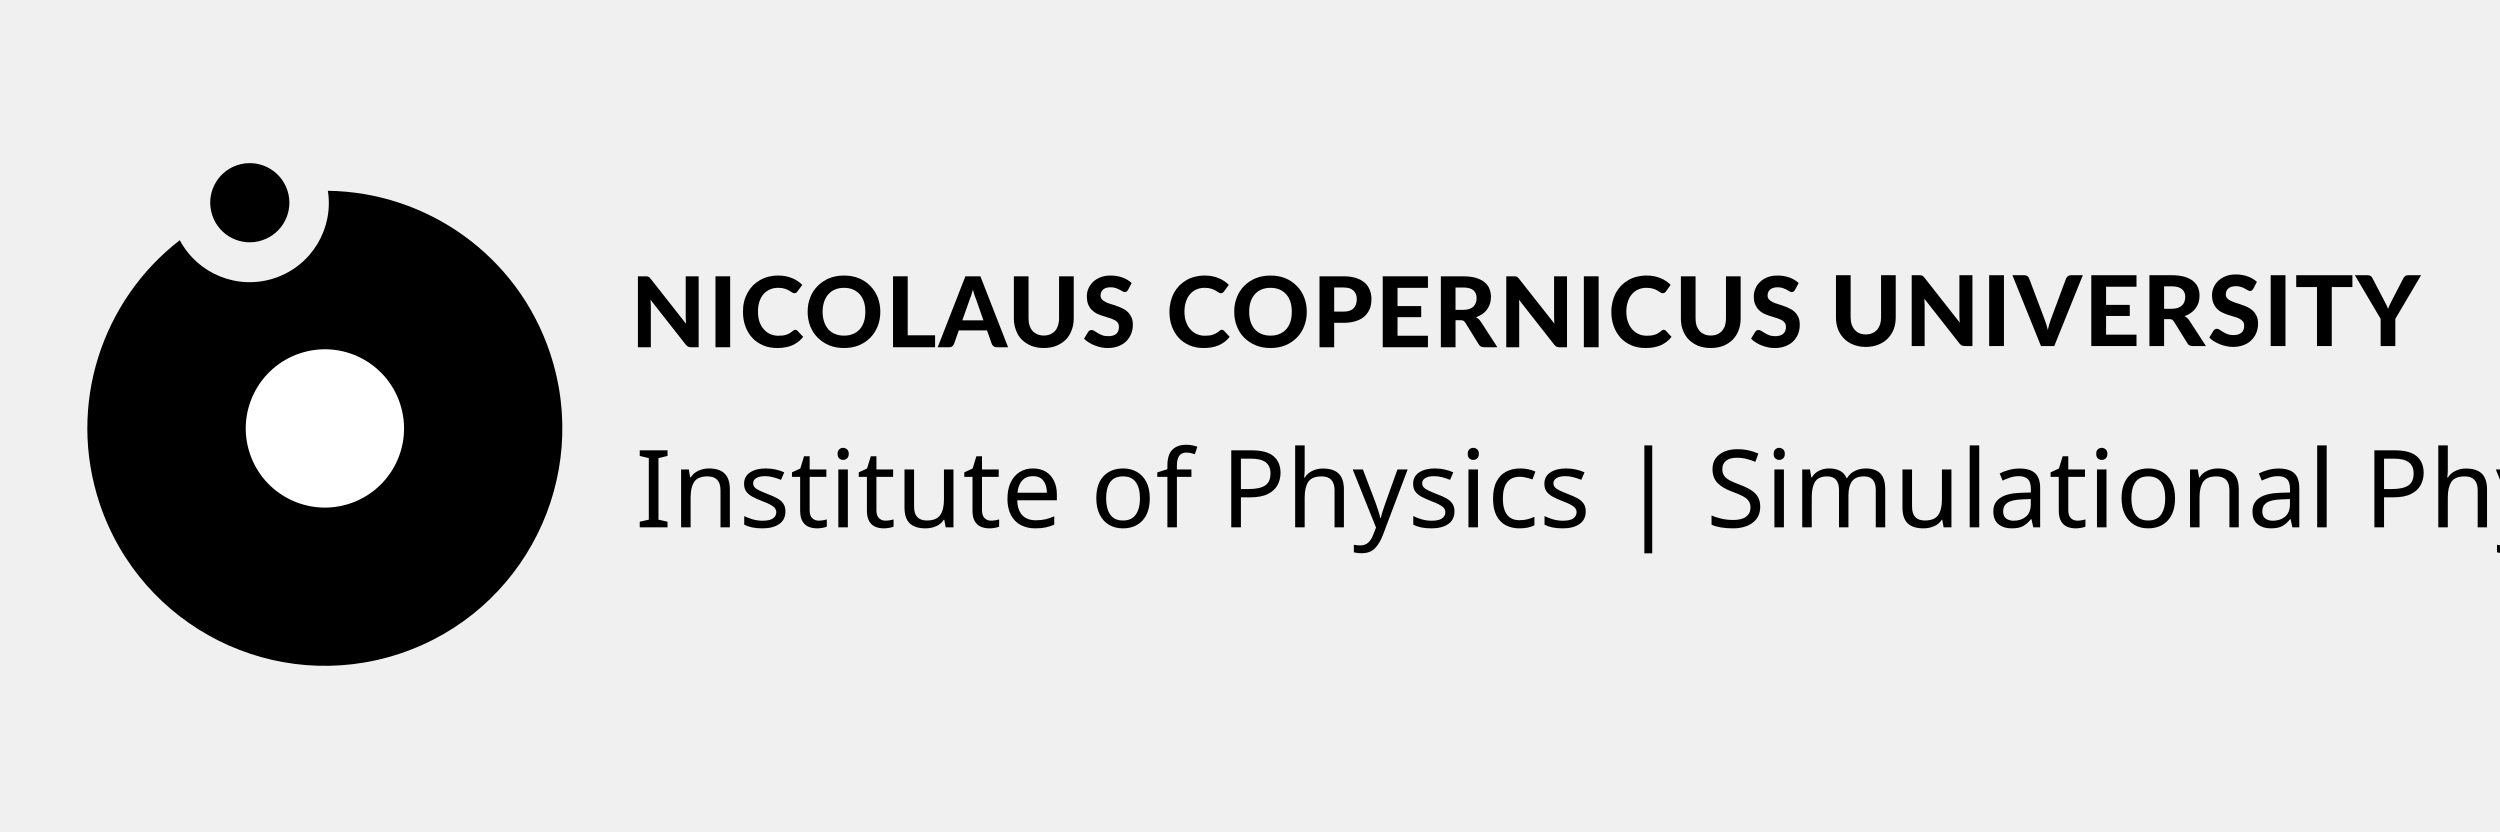
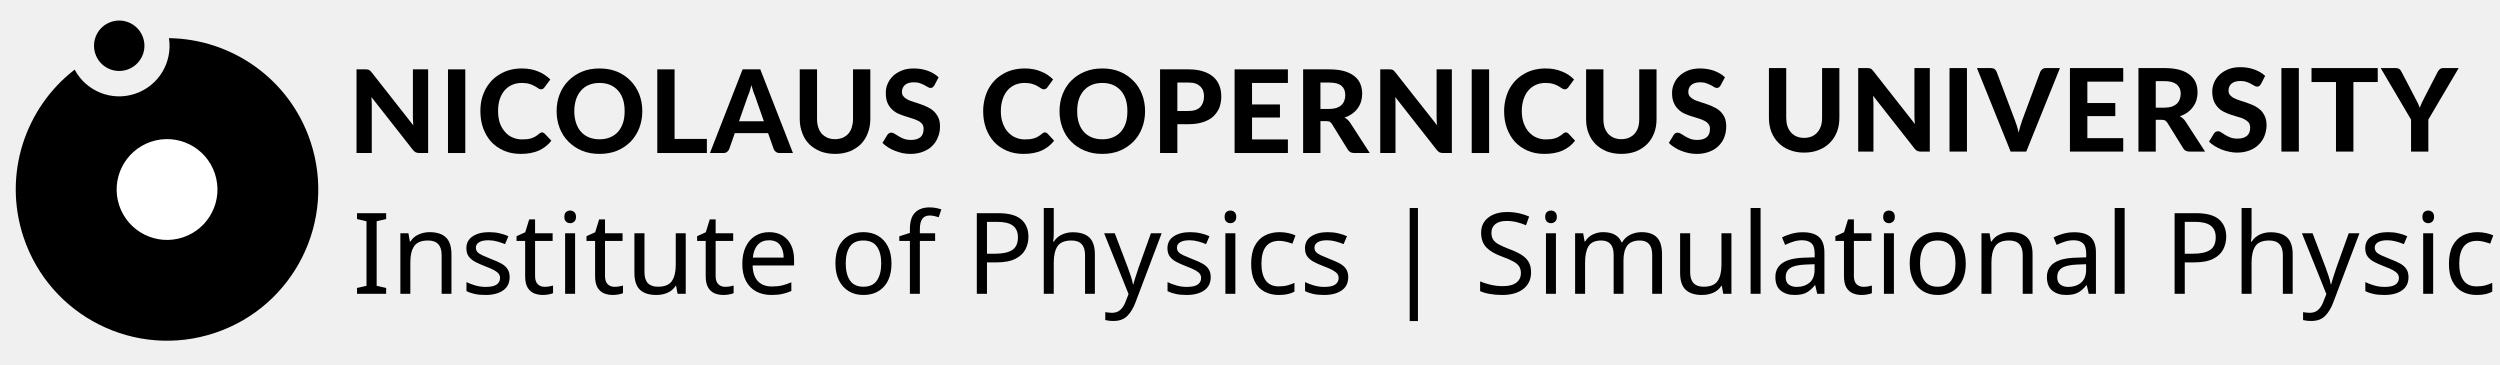
- <svg xmlns="http://www.w3.org/2000/svg" version="1.1" id="Layer_1" x="0px" y="0px" width="521.586" height="173.457" viewBox="0 0 521.586 173.457" enable-background="new 0 0 400 150" xml:space="preserve">
+ <svg xmlns="http://www.w3.org/2000/svg" version="1.1" id="Layer_1" x="0px" y="0px" width="818.928" height="119.457" viewBox="0 0 818.928 119.457" enable-background="new 0 0 400 150" xml:space="preserve">
  <defs id="defs91" />
-   <g id="g4414" transform="matrix(1.028256,0,0,1.028256,6.408283,18.58838)">
+   <g id="g4414" transform="matrix(1.903264,0,0,1.903264,-117.6941,-49.57661)">
    <path style="fill:#000000;fill-opacity:1" id="path9" d="m 125.075,38.009 c 0.088,0 0.176,0.021 0.242,0.065 0.089,0.044 0.155,0.088 0.221,0.132 0.067,0.066 0.132,0.155 0.221,0.243 l 7.208,9.171 c -0.023,-0.243 -0.044,-0.486 -0.044,-0.728 -0.022,-0.242 -0.022,-0.463 -0.022,-0.683 l 0,-8.223 2.624,0 0,14.396 -1.542,0 c -0.221,0 -0.42,-0.043 -0.574,-0.11 -0.176,-0.088 -0.331,-0.22 -0.485,-0.397 l -7.164,-9.126 c 0.021,0.242 0.044,0.462 0.044,0.683 0.021,0.221 0.021,0.441 0.021,0.618 l 0,8.333 -2.624,0 0,-14.397 1.565,0 c 0.132,0 0.22,0 0.309,0.023 z" />
    <polygon transform="translate(-17.03872,-3.975701)" style="fill:#000000;fill-opacity:1" id="polygon11" points="158.958,56.358 155.98,56.358 155.98,41.962 158.958,41.962 " />
    <path style="fill:#000000;fill-opacity:1" id="path13" d="m 155.145,48.832 c 0.154,0 0.288,0.066 0.397,0.177 l 1.191,1.256 c -0.573,0.75 -1.301,1.3 -2.16,1.698 -0.861,0.376 -1.897,0.573 -3.087,0.573 -1.081,0 -2.05,-0.176 -2.91,-0.55 -0.859,-0.376 -1.588,-0.882 -2.183,-1.522 -0.596,-0.661 -1.058,-1.433 -1.39,-2.337 -0.331,-0.905 -0.485,-1.896 -0.485,-2.955 0,-0.705 0.066,-1.388 0.221,-2.027 0.153,-0.64 0.397,-1.235 0.684,-1.786 0.308,-0.551 0.661,-1.036 1.079,-1.478 0.42,-0.419 0.905,-0.793 1.434,-1.102 0.529,-0.309 1.103,-0.552 1.72,-0.706 0.617,-0.154 1.3,-0.243 2.005,-0.243 0.53,0 1.014,0.044 1.5,0.133 0.462,0.088 0.904,0.22 1.322,0.396 0.397,0.154 0.793,0.353 1.125,0.596 0.353,0.242 0.662,0.484 0.947,0.771 l -1.014,1.366 c -0.044,0.088 -0.132,0.155 -0.221,0.22 -0.088,0.067 -0.22,0.111 -0.373,0.111 -0.155,0 -0.31,-0.066 -0.486,-0.176 -0.153,-0.11 -0.352,-0.243 -0.594,-0.375 -0.222,-0.133 -0.529,-0.265 -0.882,-0.375 -0.353,-0.11 -0.793,-0.176 -1.344,-0.176 -0.596,0 -1.146,0.109 -1.653,0.33 -0.508,0.221 -0.926,0.529 -1.302,0.949 -0.352,0.419 -0.638,0.925 -0.836,1.521 -0.198,0.596 -0.287,1.278 -0.287,2.05 0,0.772 0.111,1.478 0.308,2.072 0.221,0.595 0.53,1.125 0.904,1.521 0.353,0.419 0.793,0.75 1.3,0.948 0.508,0.221 1.036,0.331 1.61,0.331 0.331,0 0.64,-0.022 0.903,-0.044 0.287,-0.044 0.529,-0.087 0.771,-0.176 0.221,-0.067 0.442,-0.177 0.662,-0.309 0.199,-0.11 0.418,-0.287 0.617,-0.462 0.088,-0.066 0.155,-0.111 0.243,-0.155 0.067,-0.043 0.155,-0.065 0.264,-0.065 z" />
    <path style="fill:#000000;fill-opacity:1" id="path15" d="m 169.343,45.172 c 0,-0.749 -0.088,-1.433 -0.286,-2.027 -0.199,-0.596 -0.484,-1.102 -0.86,-1.521 -0.375,-0.419 -0.838,-0.75 -1.367,-0.971 -0.529,-0.22 -1.124,-0.33 -1.808,-0.33 -0.683,0 -1.279,0.109 -1.808,0.33 -0.55,0.221 -0.992,0.551 -1.366,0.971 -0.375,0.419 -0.663,0.925 -0.861,1.521 -0.197,0.595 -0.309,1.278 -0.309,2.027 0,0.772 0.112,1.456 0.309,2.05 0.198,0.596 0.485,1.104 0.861,1.522 0.374,0.419 0.815,0.728 1.366,0.948 0.529,0.221 1.125,0.331 1.808,0.331 0.684,0 1.279,-0.109 1.808,-0.331 0.529,-0.221 0.993,-0.529 1.367,-0.948 0.375,-0.418 0.661,-0.926 0.86,-1.522 0.198,-0.594 0.286,-1.277 0.286,-2.05 z m 3.042,0 c 0,1.059 -0.176,2.028 -0.528,2.932 -0.353,0.905 -0.861,1.676 -1.499,2.337 -0.64,0.64 -1.411,1.168 -2.315,1.544 -0.903,0.374 -1.918,0.55 -3.021,0.55 -1.102,0 -2.115,-0.176 -3.02,-0.55 -0.903,-0.376 -1.675,-0.904 -2.314,-1.544 -0.663,-0.661 -1.169,-1.433 -1.521,-2.337 -0.352,-0.904 -0.528,-1.873 -0.528,-2.932 0,-1.036 0.176,-2.027 0.528,-2.91 0.353,-0.903 0.859,-1.675 1.521,-2.336 0.64,-0.64 1.411,-1.169 2.314,-1.544 0.905,-0.374 1.918,-0.551 3.02,-0.551 1.103,0 2.118,0.177 3.021,0.551 0.904,0.375 1.676,0.904 2.315,1.565 0.638,0.639 1.146,1.433 1.499,2.314 0.352,0.906 0.528,1.876 0.528,2.911 z" />
    <polygon transform="translate(-17.03872,-3.975701)" style="fill:#000000;fill-opacity:1" id="polygon17" points="192.003,41.962 194.979,41.962 194.979,53.933 200.536,53.933 200.536,56.358 192.003,56.358 " />
    <path style="fill:#000000;fill-opacity:1" id="path19" d="m 189.03,46.915 4.277,0 -1.543,-4.409 c -0.111,-0.221 -0.2,-0.507 -0.31,-0.816 -0.088,-0.308 -0.199,-0.639 -0.286,-0.993 -0.11,0.354 -0.2,0.707 -0.288,1.015 -0.109,0.31 -0.197,0.595 -0.308,0.816 l -1.542,4.387 z m 9.281,5.467 -2.315,0 c -0.263,0 -0.462,-0.065 -0.615,-0.199 -0.177,-0.109 -0.288,-0.265 -0.375,-0.462 l -0.97,-2.756 -5.732,0 -0.969,2.756 c -0.067,0.175 -0.179,0.309 -0.355,0.462 -0.152,0.134 -0.373,0.199 -0.615,0.199 l -2.336,0 5.619,-14.396 3.045,0 5.618,14.396 z" />
    <path style="fill:#000000;fill-opacity:1" id="path21" d="m 205.565,50.001 c 0.484,0 0.904,-0.087 1.301,-0.243 0.375,-0.176 0.705,-0.396 0.971,-0.683 0.264,-0.309 0.461,-0.662 0.596,-1.08 0.131,-0.441 0.219,-0.905 0.219,-1.433 l 0,-8.576 2.977,0 0,8.576 c 0,0.86 -0.154,1.676 -0.441,2.403 -0.264,0.727 -0.684,1.366 -1.189,1.896 -0.529,0.507 -1.17,0.925 -1.918,1.235 -0.75,0.286 -1.588,0.44 -2.514,0.44 -0.947,0 -1.785,-0.154 -2.535,-0.44 -0.748,-0.31 -1.389,-0.728 -1.918,-1.235 -0.529,-0.53 -0.926,-1.168 -1.189,-1.896 -0.287,-0.728 -0.443,-1.543 -0.443,-2.403 l 0,-8.576 2.979,0 0,8.576 c 0,0.528 0.064,0.992 0.219,1.433 0.133,0.418 0.332,0.771 0.596,1.08 0.266,0.286 0.596,0.506 0.969,0.683 0.396,0.156 0.812,0.243 1.32,0.243 z" />
    <path style="fill:#000000;fill-opacity:1" id="path23" d="m 222.652,40.742 c -0.111,0.155 -0.201,0.265 -0.289,0.331 -0.086,0.066 -0.219,0.11 -0.373,0.11 -0.156,0 -0.309,-0.044 -0.463,-0.154 -0.176,-0.11 -0.375,-0.22 -0.596,-0.332 -0.221,-0.109 -0.484,-0.241 -0.771,-0.33 -0.287,-0.11 -0.641,-0.154 -1.035,-0.154 -0.684,0 -1.191,0.154 -1.545,0.462 -0.33,0.31 -0.508,0.707 -0.508,1.191 0,0.331 0.09,0.595 0.287,0.794 0.176,0.221 0.443,0.396 0.727,0.551 0.309,0.155 0.664,0.287 1.059,0.397 0.398,0.132 0.797,0.243 1.191,0.396 0.42,0.133 0.816,0.31 1.213,0.508 0.373,0.176 0.729,0.418 1.035,0.705 0.311,0.309 0.553,0.662 0.752,1.08 0.197,0.419 0.287,0.925 0.287,1.521 0,0.662 -0.111,1.279 -0.355,1.852 -0.221,0.573 -0.549,1.059 -0.99,1.499 -0.422,0.419 -0.949,0.75 -1.588,0.993 -0.617,0.243 -1.344,0.375 -2.141,0.375 -0.463,0 -0.902,-0.044 -1.365,-0.132 -0.441,-0.11 -0.883,-0.221 -1.301,-0.396 -0.418,-0.155 -0.816,-0.353 -1.191,-0.596 -0.373,-0.222 -0.682,-0.486 -0.971,-0.771 l 0.861,-1.412 c 0.086,-0.11 0.176,-0.198 0.307,-0.264 0.111,-0.067 0.244,-0.089 0.377,-0.089 0.176,0 0.354,0.066 0.551,0.199 0.197,0.132 0.441,0.265 0.684,0.418 0.264,0.176 0.572,0.309 0.904,0.442 0.33,0.132 0.75,0.197 1.234,0.197 0.684,0 1.213,-0.154 1.609,-0.463 0.377,-0.33 0.551,-0.794 0.551,-1.432 0,-0.354 -0.088,-0.662 -0.264,-0.882 -0.199,-0.221 -0.441,-0.419 -0.752,-0.552 -0.307,-0.154 -0.639,-0.286 -1.033,-0.397 -0.398,-0.11 -0.795,-0.243 -1.191,-0.375 -0.42,-0.132 -0.816,-0.286 -1.213,-0.463 -0.398,-0.199 -0.727,-0.441 -1.037,-0.75 -0.309,-0.286 -0.551,-0.661 -0.75,-1.124 -0.176,-0.44 -0.264,-1.014 -0.264,-1.675 0,-0.53 0.088,-1.059 0.309,-1.543 0.223,-0.507 0.529,-0.948 0.926,-1.345 0.418,-0.397 0.928,-0.706 1.521,-0.948 0.596,-0.243 1.279,-0.353 2.051,-0.353 0.859,0 1.676,0.133 2.402,0.396 0.75,0.265 1.369,0.64 1.875,1.125 l -0.727,1.39 z" />
    <path style="fill:#000000;fill-opacity:1" id="path25" d="m 241.678,48.832 c 0.154,0 0.307,0.066 0.42,0.177 l 1.166,1.256 c -0.572,0.75 -1.301,1.3 -2.16,1.698 -0.859,0.376 -1.895,0.573 -3.086,0.573 -1.08,0 -2.049,-0.176 -2.91,-0.55 -0.861,-0.376 -1.588,-0.882 -2.184,-1.522 -0.596,-0.661 -1.057,-1.433 -1.389,-2.337 -0.33,-0.905 -0.484,-1.896 -0.484,-2.955 0,-0.705 0.088,-1.388 0.242,-2.027 0.154,-0.639 0.375,-1.235 0.662,-1.786 0.309,-0.551 0.66,-1.036 1.08,-1.478 0.418,-0.419 0.904,-0.793 1.432,-1.102 0.529,-0.309 1.102,-0.552 1.721,-0.706 0.641,-0.154 1.301,-0.243 2.006,-0.243 0.529,0 1.037,0.044 1.5,0.133 0.484,0.088 0.924,0.22 1.322,0.396 0.418,0.154 0.793,0.353 1.145,0.596 0.332,0.242 0.664,0.484 0.928,0.771 l -0.99,1.366 c -0.068,0.088 -0.135,0.155 -0.244,0.22 -0.088,0.067 -0.221,0.111 -0.377,0.111 -0.152,0 -0.307,-0.066 -0.484,-0.176 -0.152,-0.11 -0.352,-0.243 -0.594,-0.375 -0.221,-0.133 -0.508,-0.265 -0.881,-0.375 -0.354,-0.11 -0.795,-0.176 -1.346,-0.176 -0.596,0 -1.146,0.109 -1.654,0.33 -0.484,0.221 -0.926,0.529 -1.279,0.949 -0.375,0.419 -0.639,0.925 -0.836,1.521 -0.199,0.595 -0.309,1.278 -0.309,2.05 0,0.772 0.109,1.478 0.33,2.072 0.221,0.595 0.506,1.125 0.881,1.521 0.375,0.419 0.816,0.75 1.301,0.948 0.508,0.221 1.037,0.331 1.611,0.331 0.328,0 0.639,-0.022 0.902,-0.044 0.285,-0.044 0.531,-0.087 0.771,-0.176 0.244,-0.067 0.463,-0.177 0.662,-0.309 0.221,-0.11 0.42,-0.287 0.639,-0.462 0.066,-0.066 0.154,-0.111 0.223,-0.155 0.087,-0.043 0.173,-0.065 0.263,-0.065 z" />
    <path style="fill:#000000;fill-opacity:1" id="path27" d="m 255.873,45.172 c 0,-0.749 -0.088,-1.433 -0.283,-2.027 -0.201,-0.596 -0.486,-1.102 -0.861,-1.521 -0.375,-0.419 -0.84,-0.75 -1.367,-0.971 -0.529,-0.22 -1.125,-0.33 -1.809,-0.33 -0.66,0 -1.279,0.109 -1.807,0.33 -0.529,0.221 -0.992,0.551 -1.367,0.971 -0.375,0.419 -0.66,0.925 -0.861,1.521 -0.197,0.595 -0.285,1.278 -0.285,2.027 0,0.772 0.088,1.456 0.285,2.05 0.201,0.596 0.486,1.104 0.861,1.522 0.375,0.419 0.838,0.728 1.367,0.948 0.527,0.221 1.146,0.331 1.807,0.331 0.684,0 1.279,-0.109 1.809,-0.331 0.527,-0.221 0.992,-0.529 1.367,-0.948 0.375,-0.418 0.66,-0.926 0.861,-1.522 0.195,-0.594 0.283,-1.277 0.283,-2.05 z m 3.043,0 c 0,1.059 -0.176,2.028 -0.527,2.932 -0.354,0.905 -0.838,1.676 -1.502,2.337 -0.639,0.64 -1.41,1.168 -2.313,1.544 -0.904,0.374 -1.918,0.55 -3.021,0.55 -1.103,0 -2.096,-0.176 -2.998,-0.55 -0.924,-0.376 -1.697,-0.904 -2.338,-1.544 -0.66,-0.661 -1.145,-1.433 -1.498,-2.337 -0.352,-0.904 -0.527,-1.873 -0.527,-2.932 0,-1.036 0.176,-2.027 0.527,-2.91 0.354,-0.903 0.838,-1.675 1.498,-2.336 0.641,-0.64 1.414,-1.169 2.338,-1.544 0.902,-0.374 1.895,-0.551 2.998,-0.551 1.103,0 2.117,0.177 3.021,0.551 0.902,0.375 1.674,0.904 2.313,1.565 0.664,0.639 1.148,1.433 1.502,2.314 0.351,0.906 0.527,1.876 0.527,2.911 z" />
    <path style="fill:#000000;fill-opacity:1" id="path29" d="m 264.473,45.15 1.895,0 c 0.928,0 1.609,-0.22 2.051,-0.683 0.42,-0.441 0.641,-1.059 0.641,-1.83 0,-0.375 -0.045,-0.684 -0.154,-0.992 -0.111,-0.287 -0.289,-0.53 -0.508,-0.75 -0.221,-0.2 -0.486,-0.375 -0.838,-0.485 -0.332,-0.11 -0.729,-0.154 -1.191,-0.154 l -1.895,0 0,4.894 z m 0,2.272 0,4.96 -2.977,0 0,-14.396 4.871,0 c 0.973,0 1.832,0.11 2.559,0.353 0.705,0.221 1.301,0.551 1.764,0.97 0.463,0.397 0.793,0.904 1.014,1.477 0.221,0.551 0.33,1.168 0.33,1.852 0,0.706 -0.109,1.344 -0.33,1.94 -0.242,0.573 -0.596,1.08 -1.057,1.521 -0.463,0.419 -1.059,0.75 -1.766,0.97 -0.727,0.243 -1.564,0.354 -2.514,0.354 l -1.894,0 z" />
    <polygon transform="translate(-17.03872,-3.975701)" style="fill:#000000;fill-opacity:1" id="polygon31" points="299.17,48.003 299.17,50.251 294.365,50.251 294.365,54.021 300.537,54.021 300.537,56.358 291.365,56.358 291.365,41.962 300.537,41.962 300.537,44.3 294.365,44.3 294.365,48.003 " />
    <path style="fill:#000000;fill-opacity:1" id="path33" d="m 289.098,44.797 1.521,0 c 0.484,0 0.902,-0.066 1.258,-0.176 0.352,-0.132 0.639,-0.286 0.857,-0.507 0.221,-0.22 0.375,-0.463 0.484,-0.771 0.111,-0.287 0.156,-0.595 0.156,-0.948 0,-0.684 -0.221,-1.213 -0.662,-1.587 -0.463,-0.375 -1.146,-0.551 -2.072,-0.551 l -1.543,0 0,4.54 z m 0,2.096 0,5.489 -2.979,0 0,-14.396 4.521,0 c 0.992,0 1.852,0.11 2.578,0.309 0.707,0.22 1.303,0.507 1.744,0.882 0.463,0.352 0.793,0.793 1.012,1.322 0.199,0.507 0.311,1.058 0.311,1.675 0,0.485 -0.066,0.925 -0.199,1.367 -0.133,0.418 -0.33,0.815 -0.594,1.168 -0.242,0.353 -0.574,0.661 -0.949,0.926 -0.375,0.265 -0.816,0.485 -1.299,0.661 0.197,0.088 0.373,0.221 0.551,0.375 0.152,0.154 0.309,0.331 0.439,0.528 l 3.352,5.182 -2.689,0 c -0.508,0 -0.859,-0.199 -1.082,-0.574 l -2.732,-4.408 c -0.111,-0.178 -0.244,-0.31 -0.375,-0.397 -0.133,-0.066 -0.33,-0.11 -0.596,-0.11 l -1.014,0 z" />
    <path style="fill:#000000;fill-opacity:1" id="path35" d="m 301.289,38.009 c 0.088,0 0.154,0.021 0.242,0.065 0.064,0.044 0.133,0.088 0.197,0.132 0.066,0.066 0.135,0.155 0.221,0.243 l 7.232,9.171 c -0.045,-0.243 -0.066,-0.486 -0.066,-0.728 -0.023,-0.242 -0.023,-0.463 -0.023,-0.683 l 0,-8.223 2.625,0 0,14.396 -1.543,0 c -0.221,0 -0.42,-0.043 -0.574,-0.11 -0.152,-0.088 -0.307,-0.22 -0.463,-0.397 l -7.164,-9.126 c 0,0.242 0.021,0.462 0.043,0.683 0,0.221 0,0.441 0,0.618 l 0,8.333 -2.623,0 0,-14.397 1.566,0 c 0.133,0 0.24,0 0.33,0.023 z" />
    <polygon transform="translate(-17.03872,-3.975701)" style="fill:#000000;fill-opacity:1" id="polygon37" points="335.17,56.358 332.174,56.358 332.174,41.962 335.17,41.962 " />
    <path style="fill:#000000;fill-opacity:1" id="path39" d="m 331.338,48.832 c 0.154,0 0.309,0.066 0.42,0.177 l 1.166,1.256 c -0.572,0.75 -1.301,1.3 -2.158,1.698 -0.861,0.376 -1.898,0.573 -3.088,0.573 -1.08,0 -2.051,-0.176 -2.91,-0.55 -0.859,-0.376 -1.586,-0.882 -2.182,-1.522 -0.596,-0.661 -1.059,-1.433 -1.389,-2.337 -0.332,-0.905 -0.486,-1.896 -0.486,-2.955 0,-0.705 0.09,-1.388 0.242,-2.027 0.156,-0.64 0.377,-1.235 0.662,-1.786 0.311,-0.551 0.662,-1.036 1.08,-1.478 0.418,-0.419 0.904,-0.793 1.434,-1.102 0.527,-0.309 1.102,-0.552 1.719,-0.706 0.639,-0.154 1.301,-0.243 2.006,-0.243 0.529,0 1.037,0.044 1.5,0.133 0.463,0.088 0.904,0.22 1.322,0.396 0.42,0.154 0.793,0.353 1.146,0.596 0.332,0.242 0.662,0.484 0.926,0.771 l -0.99,1.366 c -0.068,0.088 -0.135,0.155 -0.244,0.22 -0.088,0.067 -0.219,0.111 -0.373,0.111 -0.156,0 -0.311,-0.066 -0.486,-0.176 -0.154,-0.11 -0.354,-0.243 -0.596,-0.375 -0.221,-0.133 -0.529,-0.265 -0.883,-0.375 -0.352,-0.11 -0.793,-0.176 -1.344,-0.176 -0.596,0 -1.146,0.109 -1.652,0.33 -0.486,0.221 -0.928,0.529 -1.279,0.949 -0.375,0.419 -0.641,0.925 -0.838,1.521 -0.197,0.596 -0.311,1.278 -0.311,2.05 0,0.772 0.113,1.478 0.332,2.072 0.221,0.595 0.508,1.125 0.883,1.521 0.373,0.419 0.814,0.75 1.301,0.948 0.508,0.221 1.033,0.331 1.609,0.331 0.33,0 0.639,-0.022 0.902,-0.044 0.287,-0.044 0.531,-0.087 0.771,-0.176 0.244,-0.067 0.465,-0.177 0.662,-0.309 0.223,-0.11 0.42,-0.287 0.641,-0.462 0.064,-0.066 0.131,-0.111 0.221,-0.155 0.088,-0.043 0.176,-0.065 0.264,-0.065 z" />
    <path style="fill:#000000;fill-opacity:1" id="path41" d="m 340.883,50.001 c 0.486,0 0.926,-0.087 1.301,-0.243 0.396,-0.176 0.707,-0.396 0.971,-0.683 0.264,-0.309 0.484,-0.662 0.617,-1.08 0.133,-0.441 0.197,-0.905 0.197,-1.433 l 0,-8.576 2.977,0 0,8.576 c 0,0.86 -0.133,1.676 -0.418,2.403 -0.287,0.727 -0.684,1.366 -1.213,1.896 -0.506,0.507 -1.146,0.925 -1.896,1.235 -0.75,0.286 -1.588,0.44 -2.535,0.44 -0.924,0 -1.764,-0.154 -2.535,-0.44 -0.75,-0.31 -1.367,-0.728 -1.896,-1.235 -0.527,-0.53 -0.924,-1.168 -1.211,-1.896 -0.287,-0.728 -0.42,-1.543 -0.42,-2.403 l 0,-8.576 2.977,0 0,8.576 c 0,0.528 0.066,0.992 0.199,1.433 0.154,0.418 0.352,0.771 0.615,1.08 0.266,0.286 0.596,0.506 0.971,0.683 0.375,0.156 0.815,0.243 1.299,0.243 z" />
    <path style="fill:#000000;fill-opacity:1" id="path43" d="m 357.969,40.742 c -0.088,0.155 -0.176,0.265 -0.287,0.331 -0.088,0.066 -0.197,0.11 -0.354,0.11 -0.152,0 -0.307,-0.044 -0.482,-0.154 -0.156,-0.11 -0.354,-0.22 -0.574,-0.332 -0.242,-0.109 -0.486,-0.241 -0.793,-0.33 -0.289,-0.11 -0.617,-0.154 -1.014,-0.154 -0.684,0 -1.191,0.154 -1.543,0.462 -0.355,0.31 -0.508,0.707 -0.508,1.191 0,0.331 0.088,0.595 0.264,0.794 0.199,0.221 0.441,0.396 0.748,0.551 0.311,0.155 0.664,0.287 1.059,0.397 0.377,0.132 0.773,0.243 1.191,0.396 0.418,0.133 0.816,0.31 1.189,0.508 0.398,0.176 0.752,0.418 1.059,0.705 0.311,0.309 0.551,0.662 0.752,1.08 0.176,0.419 0.264,0.925 0.264,1.521 0,0.662 -0.111,1.279 -0.332,1.852 -0.219,0.573 -0.551,1.059 -0.99,1.499 -0.42,0.419 -0.949,0.75 -1.588,0.993 -0.641,0.243 -1.344,0.375 -2.141,0.375 -0.463,0 -0.924,-0.044 -1.365,-0.132 -0.461,-0.11 -0.904,-0.221 -1.32,-0.396 -0.42,-0.155 -0.818,-0.353 -1.17,-0.596 -0.375,-0.222 -0.705,-0.486 -0.971,-0.771 l 0.861,-1.412 c 0.064,-0.11 0.176,-0.198 0.285,-0.264 0.133,-0.067 0.242,-0.089 0.375,-0.089 0.176,0 0.375,0.066 0.572,0.199 0.199,0.132 0.42,0.265 0.684,0.418 0.266,0.176 0.551,0.309 0.902,0.442 0.332,0.132 0.752,0.197 1.215,0.197 0.705,0 1.232,-0.154 1.609,-0.463 0.396,-0.33 0.574,-0.794 0.574,-1.432 0,-0.354 -0.09,-0.662 -0.287,-0.882 -0.178,-0.221 -0.42,-0.419 -0.729,-0.552 -0.309,-0.154 -0.66,-0.286 -1.035,-0.397 -0.398,-0.11 -0.795,-0.243 -1.213,-0.375 -0.398,-0.132 -0.814,-0.286 -1.191,-0.463 -0.396,-0.199 -0.75,-0.441 -1.035,-0.75 -0.309,-0.286 -0.551,-0.661 -0.75,-1.124 -0.199,-0.44 -0.285,-1.014 -0.285,-1.675 0,-0.53 0.109,-1.059 0.33,-1.543 0.197,-0.507 0.506,-0.948 0.926,-1.345 0.396,-0.397 0.902,-0.706 1.498,-0.948 0.617,-0.243 1.301,-0.353 2.072,-0.353 0.859,0 1.652,0.133 2.404,0.396 0.727,0.265 1.365,0.64 1.875,1.125 l -0.751,1.39 z" />
    <path style="fill:#000000;fill-opacity:1" id="path45" d="m 372.351,49.779 c 0.483,0 0.926,-0.088 1.3,-0.242 0.375,-0.177 0.705,-0.396 0.97,-0.705 0.264,-0.287 0.462,-0.663 0.617,-1.081 0.132,-0.418 0.199,-0.903 0.199,-1.409 l 0,-8.578 2.976,0 0,8.578 c 0,0.858 -0.132,1.651 -0.418,2.4 -0.287,0.729 -0.684,1.346 -1.213,1.874 -0.527,0.529 -1.146,0.95 -1.896,1.235 -0.749,0.31 -1.586,0.463 -2.534,0.463 -0.928,0 -1.787,-0.153 -2.537,-0.463 -0.749,-0.285 -1.387,-0.706 -1.895,-1.235 -0.53,-0.528 -0.926,-1.145 -1.214,-1.874 -0.286,-0.749 -0.418,-1.542 -0.418,-2.4 l 0,-8.578 2.977,0 0,8.578 c 0,0.506 0.066,0.991 0.199,1.409 0.154,0.418 0.352,0.794 0.617,1.081 0.265,0.309 0.573,0.528 0.97,0.705 0.372,0.154 0.813,0.242 1.3,0.242 z" />
    <path style="fill:#000000;fill-opacity:1" id="path47" d="m 383.528,37.787 c 0.088,0 0.176,0.021 0.241,0.065 0.088,0.023 0.154,0.088 0.221,0.132 0.065,0.066 0.132,0.154 0.221,0.243 l 7.208,9.171 c -0.021,-0.242 -0.044,-0.485 -0.066,-0.729 0,-0.24 -0.021,-0.462 -0.021,-0.682 l 0,-8.224 2.645,0 0,14.374 -1.543,0 c -0.243,0 -0.419,-0.021 -0.596,-0.109 -0.154,-0.067 -0.308,-0.199 -0.462,-0.375 l -7.164,-9.128 c 0.021,0.244 0.044,0.463 0.044,0.684 0.021,0.221 0.021,0.42 0.021,0.618 l 0,8.311 -2.624,0 0,-14.374 1.565,0 c 0.112,0 0.221,0 0.31,0.023 z" />
    <polygon transform="translate(226.047,-30.10174)" style="fill:#000000;fill-opacity:1" id="polygon49" points="171.324,82.239 171.324,67.866 174.323,67.866 174.323,82.239 " />
    <path style="fill:#000000;fill-opacity:1" id="path51" d="m 402.089,37.764 2.402,0 c 0.265,0 0.486,0.067 0.64,0.176 0.154,0.133 0.286,0.287 0.354,0.485 l 3.129,8.289 c 0.111,0.309 0.221,0.639 0.354,1.016 0.109,0.352 0.198,0.748 0.31,1.146 0.087,-0.397 0.176,-0.794 0.286,-1.146 0.109,-0.377 0.22,-0.707 0.329,-1.016 l 3.087,-8.289 c 0.066,-0.176 0.199,-0.331 0.354,-0.463 0.176,-0.131 0.374,-0.198 0.638,-0.198 l 2.404,0 -5.798,14.374 -2.691,0 -5.798,-14.374 z" />
    <polygon transform="translate(226.047,-30.10174)" style="fill:#000000;fill-opacity:1" id="polygon53" points="199.853,76.134 195.046,76.134 195.046,79.926 201.22,79.926 201.22,82.239 192.047,82.239 192.047,67.866 201.22,67.866 201.22,70.202 195.046,70.202 195.046,73.884 199.853,73.884 " />
    <path style="fill:#000000;fill-opacity:1" id="path55" d="m 432.866,44.576 1.521,0 c 0.484,0 0.902,-0.065 1.256,-0.176 0.354,-0.133 0.641,-0.31 0.861,-0.506 0.221,-0.223 0.396,-0.486 0.484,-0.773 0.111,-0.287 0.176,-0.596 0.176,-0.947 0,-0.684 -0.242,-1.213 -0.684,-1.587 -0.463,-0.374 -1.146,-0.573 -2.071,-0.573 l -1.543,0 0,4.562 z m 0,2.093 0,5.468 -2.978,0 0,-14.373 4.521,0 c 0.993,0 1.874,0.111 2.579,0.31 0.705,0.198 1.301,0.506 1.742,0.859 0.463,0.374 0.794,0.815 1.015,1.324 0.221,0.527 0.309,1.079 0.309,1.697 0,0.483 -0.067,0.925 -0.199,1.365 -0.132,0.419 -0.33,0.794 -0.595,1.147 -0.244,0.352 -0.573,0.66 -0.949,0.947 -0.374,0.264 -0.815,0.485 -1.301,0.64 0.199,0.11 0.374,0.242 0.552,0.396 0.153,0.132 0.31,0.31 0.44,0.528 l 3.352,5.159 -2.69,0 c -0.485,0 -0.858,-0.177 -1.079,-0.571 l -2.733,-4.41 c -0.111,-0.178 -0.243,-0.287 -0.376,-0.376 -0.133,-0.065 -0.33,-0.11 -0.596,-0.11 l -1.014,0 z" />
    <path style="fill:#000000;fill-opacity:1" id="path57" d="m 450.965,40.52 c -0.111,0.154 -0.199,0.263 -0.287,0.33 -0.109,0.068 -0.221,0.111 -0.373,0.111 -0.154,0 -0.311,-0.067 -0.463,-0.154 -0.178,-0.111 -0.375,-0.221 -0.596,-0.331 -0.221,-0.132 -0.484,-0.243 -0.771,-0.331 -0.287,-0.11 -0.639,-0.155 -1.037,-0.155 -0.682,0 -1.191,0.155 -1.543,0.464 -0.33,0.285 -0.506,0.705 -0.506,1.189 0,0.33 0.088,0.573 0.285,0.793 0.176,0.199 0.42,0.396 0.729,0.53 0.309,0.153 0.66,0.286 1.057,0.418 0.398,0.111 0.795,0.243 1.191,0.396 0.42,0.133 0.816,0.309 1.211,0.485 0.377,0.199 0.729,0.441 1.037,0.727 0.309,0.287 0.551,0.663 0.75,1.081 0.176,0.42 0.287,0.926 0.287,1.521 0,0.66 -0.133,1.279 -0.355,1.852 -0.219,0.552 -0.547,1.058 -0.99,1.478 -0.416,0.439 -0.947,0.771 -1.586,1.014 -0.619,0.243 -1.346,0.375 -2.139,0.375 -0.463,0 -0.906,-0.044 -1.365,-0.153 -0.465,-0.089 -0.885,-0.222 -1.303,-0.376 -0.416,-0.176 -0.816,-0.376 -1.189,-0.596 -0.375,-0.242 -0.707,-0.484 -0.971,-0.771 l 0.859,-1.41 c 0.088,-0.111 0.176,-0.199 0.287,-0.266 0.133,-0.064 0.266,-0.109 0.396,-0.109 0.176,0 0.352,0.065 0.551,0.199 0.197,0.131 0.42,0.284 0.684,0.441 0.264,0.154 0.553,0.308 0.904,0.438 0.332,0.134 0.748,0.199 1.213,0.199 0.703,0 1.234,-0.155 1.631,-0.483 0.375,-0.312 0.551,-0.795 0.551,-1.412 0,-0.375 -0.088,-0.662 -0.264,-0.881 -0.199,-0.222 -0.441,-0.42 -0.752,-0.574 -0.307,-0.154 -0.639,-0.287 -1.035,-0.376 -0.395,-0.109 -0.793,-0.24 -1.213,-0.374 -0.395,-0.133 -0.793,-0.285 -1.189,-0.484 -0.396,-0.176 -0.729,-0.42 -1.035,-0.728 -0.309,-0.308 -0.553,-0.684 -0.75,-1.124 -0.176,-0.441 -0.287,-1.014 -0.287,-1.675 0,-0.53 0.111,-1.06 0.332,-1.566 0.197,-0.485 0.529,-0.948 0.924,-1.323 0.42,-0.395 0.928,-0.705 1.523,-0.948 0.592,-0.241 1.277,-0.353 2.047,-0.353 0.861,0 1.678,0.133 2.404,0.397 0.75,0.265 1.367,0.64 1.875,1.102 l -0.729,1.413 z" />
    <polygon transform="translate(226.047,-30.10174)" style="fill:#000000;fill-opacity:1" id="polygon59" points="228.445,82.239 228.445,67.866 231.445,67.866 231.445,82.239 " />
-     <polygon transform="translate(226.047,-30.10174)" style="fill:#000000;fill-opacity:1" id="polygon61" points="245.023,70.27 240.836,70.27 240.836,82.239 237.838,82.239 237.838,70.27 233.627,70.27 233.627,67.866 245.023,67.866 " />
+     <polygon transform="translate(226.047,-30.10174)" style="fill:#000000;fill-opacity:1" id="polygon61" points="237.838,70.27 233.627,70.27 233.627,67.866 245.023,67.866 245.023,70.27 240.836,70.27 240.836,82.239 237.838,82.239 " />
    <path style="fill:#000000;fill-opacity:1" id="path63" d="m 479.781,46.626 0,5.512 -2.977,0 0,-5.512 -5.227,-8.862 2.604,0 c 0.264,0 0.461,0.067 0.637,0.176 0.156,0.133 0.266,0.287 0.355,0.485 l 2.357,4.519 c 0.176,0.31 0.309,0.596 0.441,0.86 0.131,0.265 0.244,0.529 0.33,0.794 0.178,-0.508 0.439,-1.059 0.752,-1.654 l 2.334,-4.519 c 0.09,-0.176 0.199,-0.308 0.355,-0.463 0.15,-0.131 0.373,-0.198 0.615,-0.198 l 2.646,0 -5.222,8.862 z" />
  </g>
-   <polygon points="409.004,166.301 409.004,-7.156 -16.705,-7.156 -16.705,166.301 " id="polygon87" style="fill:none" transform="translate(0.2342396,14.53944)" />
-   <g id="g79" transform="matrix(-0.948797,0.3158864,-0.3158864,-0.948797,154.0834,140.1088)">
+   <polygon points="409.004,-7.156 -16.705,-7.156 -16.705,166.301 409.004,166.301 " id="polygon87" style="fill:none" transform="translate(-12.82878,-12.76664)" />
+   <g id="g79" transform="matrix(-0.948797,0.3158864,-0.3158864,-0.948797,141.0204,112.8027)">
    <g id="g4275">
      <path d="m 65.857,25.868 c -27.359,0 -49.538,22.179 -49.538,49.56 0,21.671 13.911,40.079 33.289,46.804 1.3,-7.827 8.091,-13.779 16.293,-13.779 8.178,0 14.969,5.952 16.27,13.758 19.355,-6.747 33.223,-25.156 33.223,-46.782 C 115.395,48.047 93.215,25.868 65.857,25.868 Z" id="path81" style="fill:#000000;fill-opacity:1" />
      <path d="m 82.37,75.383 c 0,9.128 -7.408,16.513 -16.512,16.513 -9.127,0 -16.512,-7.385 -16.512,-16.513 0,-9.125 7.385,-16.511 16.512,-16.511 9.103,0 16.512,7.385 16.512,16.511 z" id="path83" style="fill:#ffffff;fill-opacity:1" />
      <path d="m 74.103,125.009 c 0,4.564 -3.682,8.268 -8.245,8.268 -4.563,0 -8.267,-3.703 -8.267,-8.268 0,-4.563 3.704,-8.245 8.267,-8.245 4.563,0 8.245,3.681 8.245,8.245 z" id="path85" style="fill:#000000;fill-opacity:1" />
    </g>
  </g>
-   <text xml:space="preserve" style="font-style:normal;font-weight:normal;font-size:40px;line-height:125%;font-family:sans-serif;letter-spacing:0px;word-spacing:0px;fill:#000000;fill-opacity:1;stroke:none;stroke-width:1px;stroke-linecap:butt;stroke-linejoin:miter;stroke-opacity:1" x="132.568" y="110.016" id="text4410">
-     <tspan id="tspan4412" x="132.568" y="110.016" style="font-style:normal;font-variant:normal;font-weight:normal;font-stretch:normal;font-size:22.5px;font-family:'Linux Libertine Display O';-inkscape-font-specification:'Linux Libertine Display O'">Institute of Physics | Simulational Physics</tspan>
+   <text xml:space="preserve" style="font-style:normal;font-weight:normal;font-size:65.807px;line-height:125%;font-family:sans-serif;letter-spacing:0px;word-spacing:0px;fill:#000000;fill-opacity:1;stroke:none;stroke-width:1px;stroke-linecap:butt;stroke-linejoin:miter;stroke-opacity:1" x="115.46" y="96.25" id="text4410">
+     <tspan id="tspan4412" x="115.46" y="96.25" style="font-style:normal;font-variant:normal;font-weight:normal;font-stretch:normal;font-size:37.016px;font-family:'Linux Libertine Display O';-inkscape-font-specification:'Linux Libertine Display O'">Institute of Physics | Simulational Physics</tspan>
  </text>
</svg>
